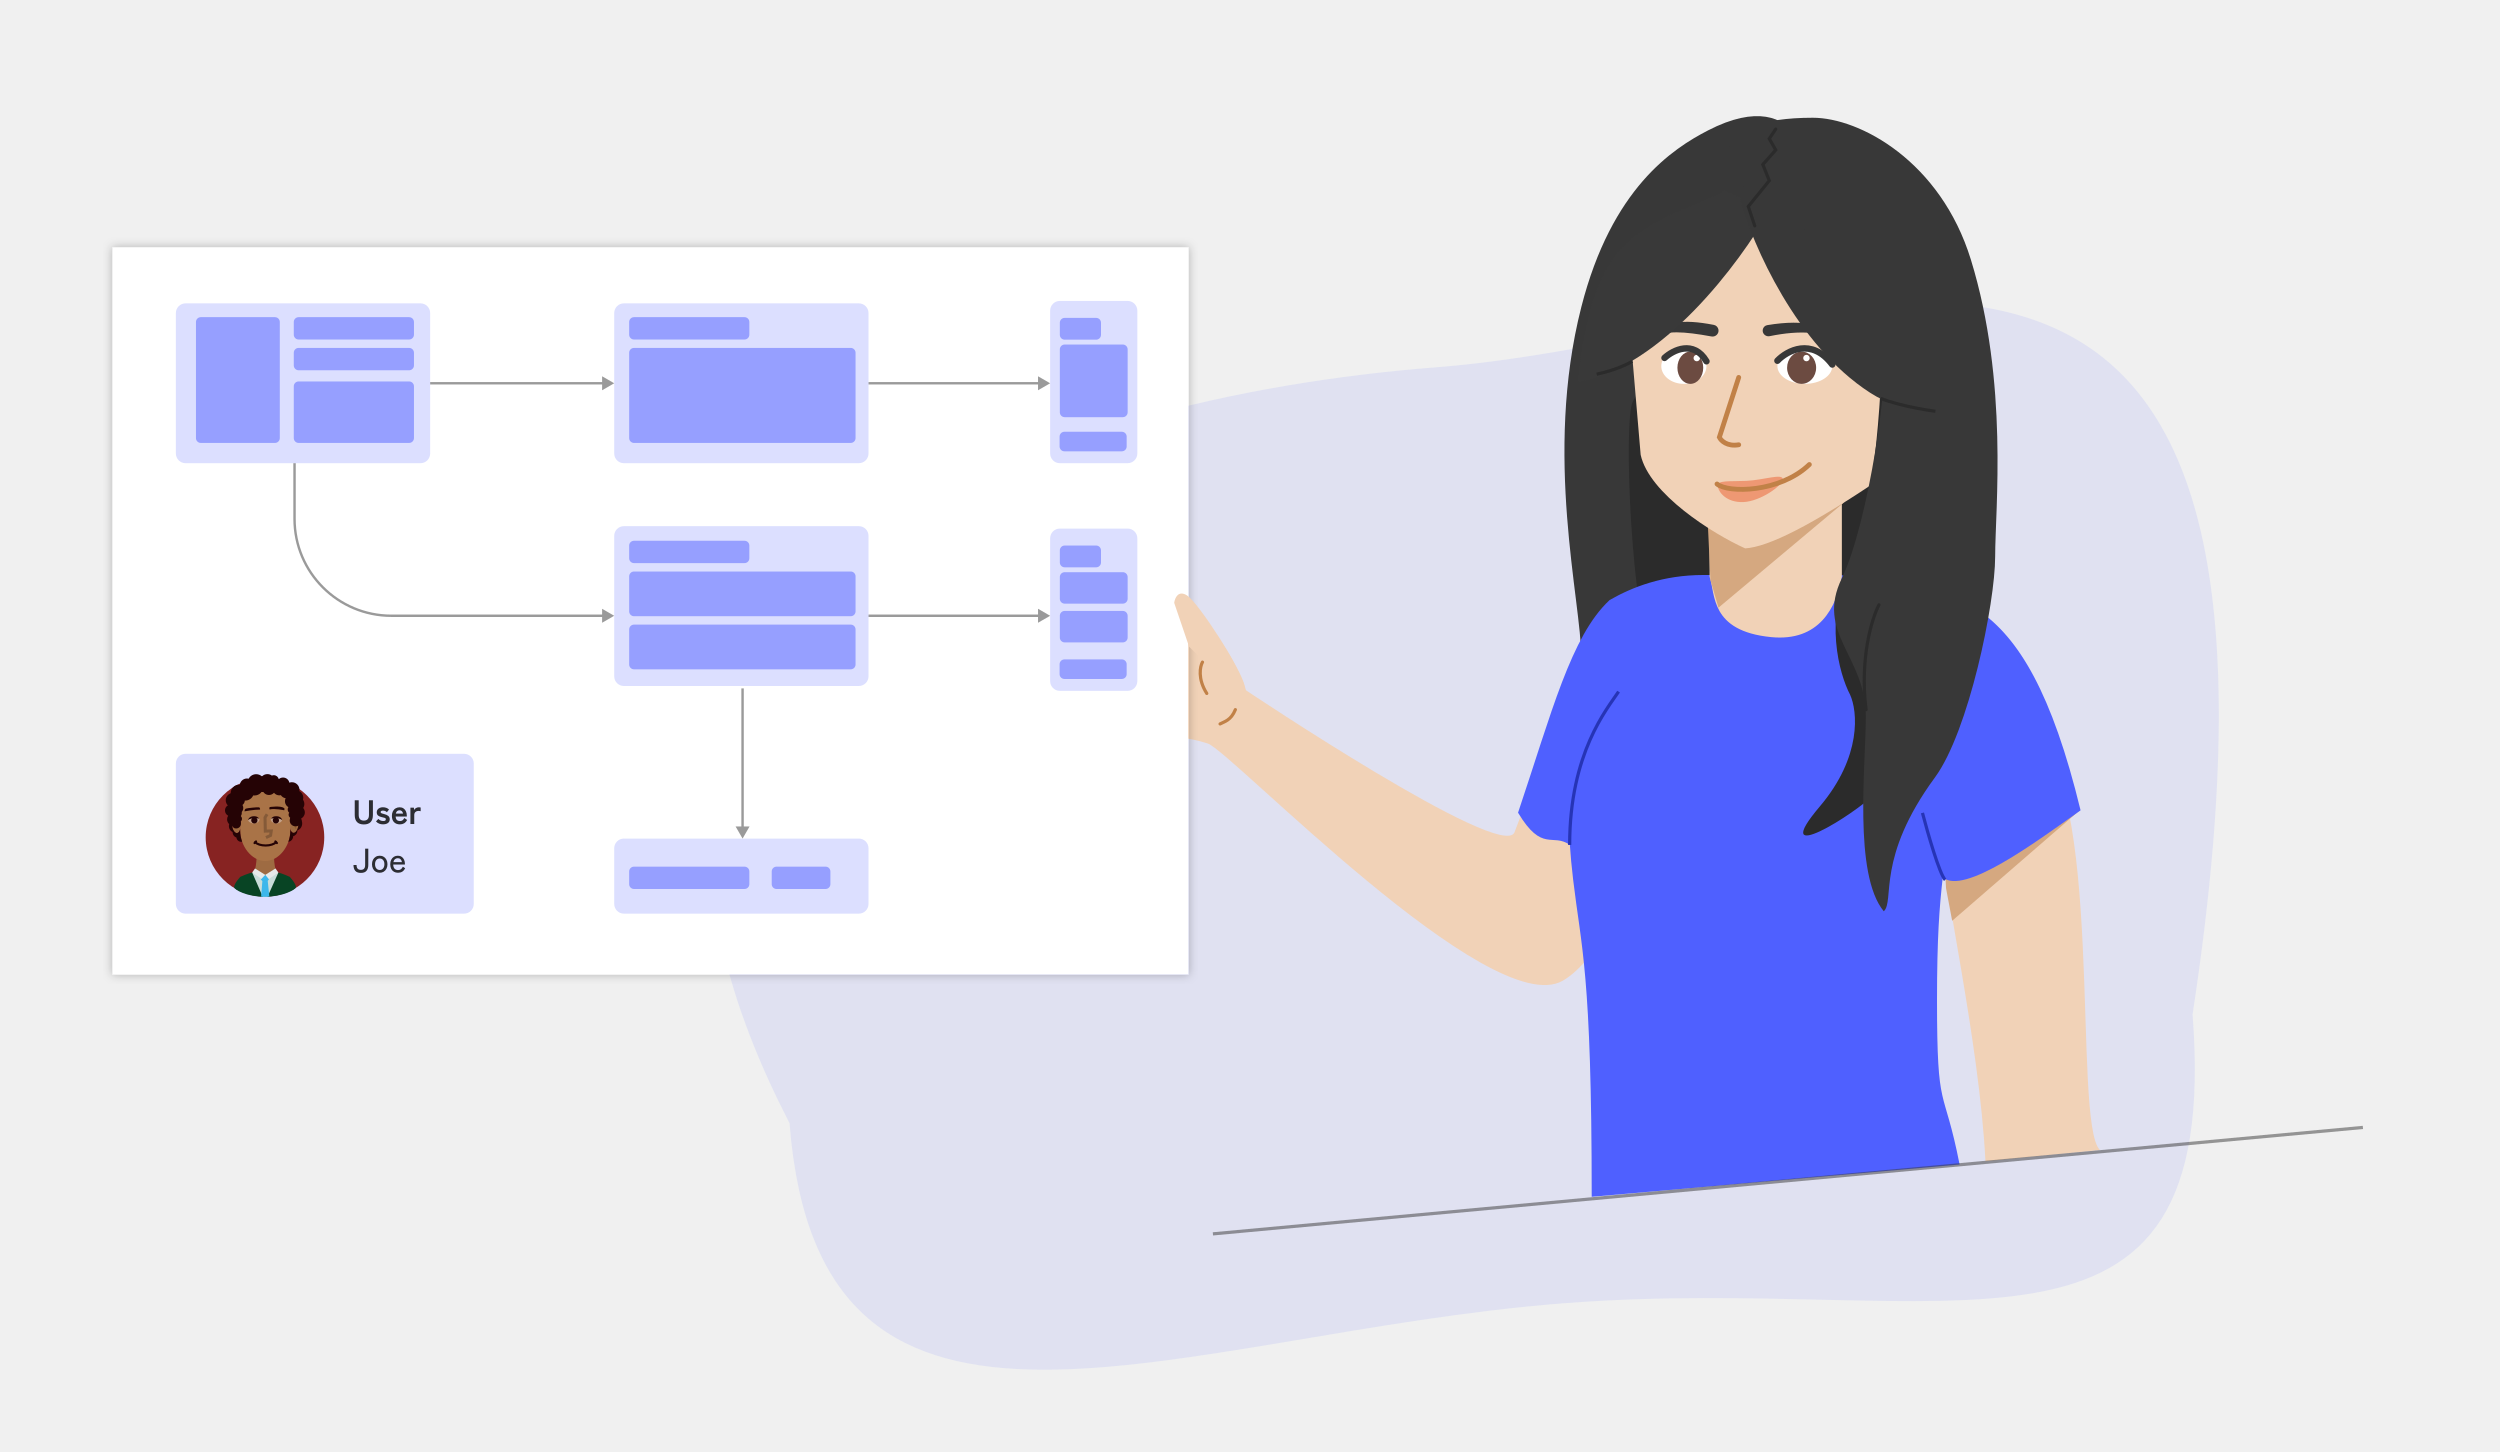
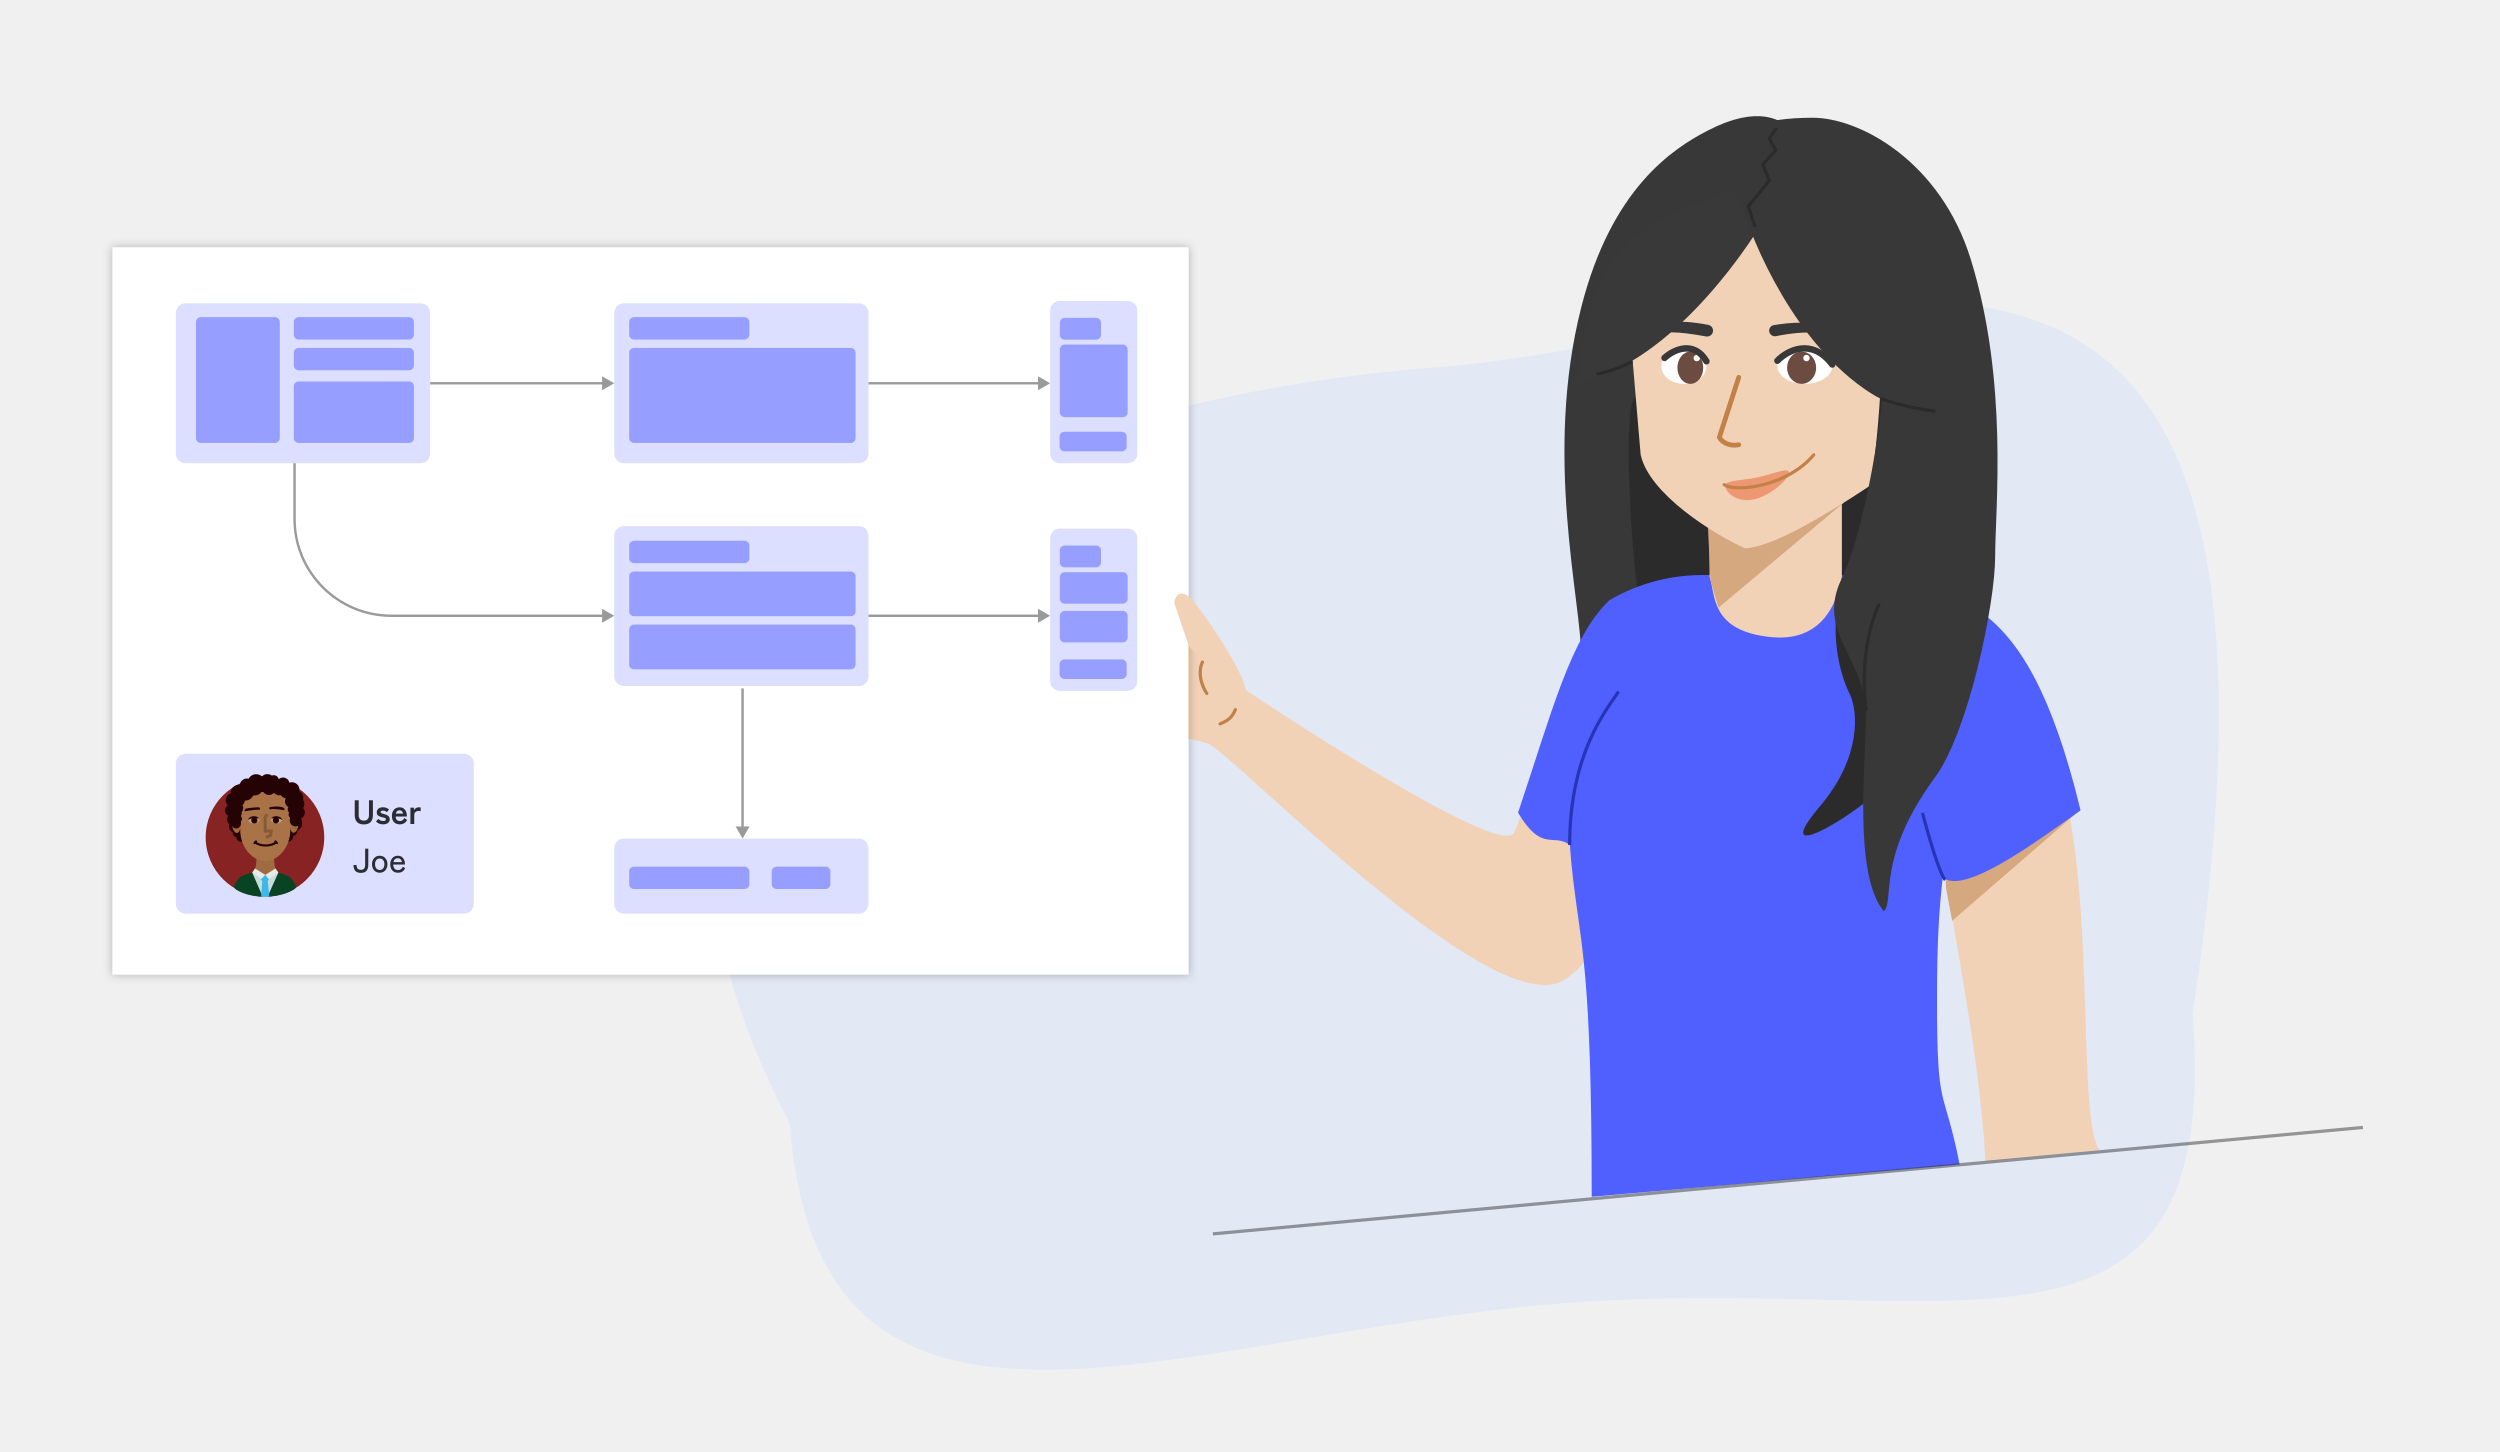
<svg xmlns="http://www.w3.org/2000/svg" width="775" height="450" viewBox="0 0 775 450" fill="none">
-   <path opacity="0.1" d="M679.698 314.474C689.002 434.582 605.01 394.701 484.902 404.004C364.795 413.307 254.054 468.272 244.751 348.164C156.406 177.5 325.272 123.148 445.38 113.845C565.487 104.542 725.906 12.5 679.698 314.474Z" fill="#4F60FF" />
+   <path opacity="0.3" d="M679.698 314.474C689.002 434.582 605.01 394.701 484.902 404.004C364.795 413.307 254.054 468.272 244.751 348.164C156.406 177.5 325.272 123.148 445.38 113.845C565.487 104.542 725.906 12.5 679.698 314.474Z" fill="#C3D7FF" />
  <path d="M469.5 258C473.157 248.697 491.5 199.268 491.5 199.268L528.823 212.738C528.823 212.738 506.898 290.978 484.5 304C462.102 317.022 381.532 232.87 374.458 230.511C367.383 228.152 366.141 229.698 356.251 225.064C349.283 223.132 333.079 211.379 335.136 209.873C337.194 208.367 347.708 215.998 350.503 215.168C348.182 214.524 325.159 197.053 325.926 194.861C327.184 191.267 349.541 207.473 350.154 205.323C347.574 202.958 329.297 189.399 327.419 185.608C323.372 177.442 347.263 194.294 354.912 199.268C356.36 199.295 344.581 186.556 342.07 182.32C340.477 179.633 342.99 179.095 344.096 180.108C345.202 181.121 352.176 186.832 358.781 192.205C364.002 195.671 371.695 201.824 371.695 201.824C371.695 201.824 365.647 189.319 368.988 188.495C372.33 187.671 369.561 187.84 376.29 196.039C383.019 204.238 386.277 214.005 386.277 214.005C386.277 214.005 465.843 267.303 469.5 258Z" fill="#F1D2B7" />
  <path d="M372.767 205.258C372.01 206.604 371.217 210.432 374.099 214.967" stroke="#C18147" stroke-linecap="round" />
  <path d="M367.672 212.971C365.544 212.233 359.807 211.514 353.88 214.548" stroke="#C18147" stroke-linecap="round" />
  <path d="M378.224 224.413C379.548 223.683 381.605 223.344 382.961 219.99" stroke="#C18147" stroke-linecap="round" />
  <path d="M601.817 259.818C601.817 247.5 599.064 238.642 599.064 238.642L610.924 198.911C611.038 198.472 611.127 198.234 611.127 198.234L610.924 198.911C610.108 202.084 608.028 215.8 628.976 227C652.827 239.753 642.279 348.123 650.976 356.5L615.487 360C613.597 322.379 601.817 272.137 601.817 259.818Z" fill="#F1D2B7" />
  <path d="M610.976 105H500.976L504.164 199.913L600.614 203L610.976 105Z" fill="#2B2B2B" />
  <path d="M643 252L603 258.939L603.759 275.257L605.5 284.5L643 252Z" fill="#D5A880" stroke="#D5A880" />
  <path d="M490.198 95.22C499.598 58.338 518.566 46.063 529.493 40.425C559.905 24.73 562.772 55.984 555.86 54.022C548.948 52.061 508.86 118.762 506.095 124.647C503.331 130.533 505.277 190.698 513.571 211.297C521.865 231.896 524.882 247.685 524.882 270.245C524.882 288.294 517.154 302.191 518.537 312C515.081 308.076 505.957 296.894 497.11 283.554C486.051 266.878 490.198 221.494 490.198 203.838C490.198 186.182 478.448 141.323 490.198 95.22Z" fill="#383838" />
  <path d="M486.662 261.936C481.278 258.096 478.094 264.436 470.594 251.936C481 221 487.006 197.127 499 186C506 182 515.518 178.25 528.047 178.25H570.357C603.493 183.369 627.282 178.25 644.975 251.203C630.708 261.34 608.738 277.6 602.255 271.974C601.213 281.261 600.475 290.582 600.475 310C600.475 346 602.488 335.658 607.475 361L493.43 371C493.43 301.119 490.135 293.593 487.674 272.705C487.196 268.655 486.86 265.108 486.662 261.936Z" fill="#4F60FF" />
  <path d="M529.976 178.807V163.548L570.976 152V178.807C569.308 188.239 564 199 549 197.5C529.976 195.598 531.829 184.124 529.976 178.807Z" fill="#F1D2B7" />
  <path d="M569.976 156.5L529.976 163.439L530.735 179.757L533 187.5L569.976 156.5Z" fill="#D5A880" stroke="#D5A880" />
  <path d="M541.008 170C530.957 165.486 511.25 153.073 508.605 140.993L503.976 86.685L541.008 62L585.976 105.023L583.331 148.136C561.641 162.806 548.283 169.53 541.008 170Z" fill="#F1D2B7" />
-   <path d="M546.455 102.187C546.58 101.473 547.136 100.91 547.851 100.791C560.112 98.75 566.383 101.078 570.676 104.976C570.856 105.139 570.929 105.388 570.873 105.624V105.624C570.748 106.145 570.088 106.332 569.666 106.002C565.635 102.85 558.154 102.244 548.586 104.213C547.363 104.465 546.241 103.418 546.455 102.187V102.187Z" fill="#383838" />
+   <path d="M548.455 102.187C548.58 101.473 549.136 100.91 549.851 100.791C562.112 98.75 568.383 101.078 572.676 104.976C572.856 105.139 572.929 105.388 572.873 105.624V105.624C572.748 106.145 572.088 106.332 571.666 106.002C567.635 102.85 560.154 102.244 550.586 104.213C549.363 104.465 548.241 103.418 548.455 102.187V102.187Z" fill="#383838" />
  <ellipse cx="559.5" cy="113.5" rx="8.5" ry="5.5" fill="white" />
  <ellipse cx="522" cy="113.5" rx="7" ry="5.5" fill="white" />
-   <path d="M532.731 102.243C532.625 101.477 532.045 100.858 531.286 100.712C521.26 98.784 516.436 99.818 512.321 103.57C512.165 103.712 512.097 103.926 512.136 104.132V104.132C512.234 104.641 512.905 104.829 513.325 104.527C516.286 102.401 521.992 102.73 530.559 104.303C531.795 104.529 532.903 103.487 532.731 102.243V102.243Z" fill="#383838" />
+   <path d="M531.032 102.243C530.926 101.477 530.347 100.858 529.588 100.712C519.562 98.784 514.738 99.818 510.622 103.57C510.467 103.712 510.398 103.926 510.438 104.132C510.535 104.641 511.207 104.829 511.627 104.527C514.588 102.401 520.294 102.73 528.861 104.303C530.097 104.529 531.205 103.487 531.032 102.243Z" fill="#383838" />
  <ellipse cx="558.5" cy="114" rx="4.5" ry="5" fill="#6C4B41" />
  <ellipse cx="524" cy="114" rx="4" ry="5" fill="#6C4B41" />
  <circle cx="560" cy="111" r="1" fill="white" />
  <circle cx="526" cy="111" r="1" fill="white" />
  <path d="M516 110.953C518.667 108.509 525 105.297 529 112" stroke="#383838" stroke-width="2" stroke-linecap="round" />
  <path d="M551 111.826C554 108.695 561.6 104.546 568 113" stroke="#383838" stroke-width="2" stroke-linecap="round" />
  <path d="M539 117L533 135.559C533.5 136.59 535.4 138.498 539 137.879" stroke="#C18147" stroke-width="1.5" stroke-linecap="round" />
-   <path d="M552.679 148.535C552.766 150.392 545.832 155.389 540.507 155.639C535.182 155.889 532.613 152.488 532.526 150.631C532.439 148.773 536.077 149.317 541.402 149.067C546.727 148.817 552.591 146.677 552.679 148.535Z" fill="#EE9873" />
-   <path d="M532.275 150.033C535.629 152.917 551.774 152.78 560.9 144" stroke="#C18147" stroke-width="1.5" stroke-linecap="round" />
+   <path d="M554.594 146.441C554.892 148.276 548.572 154.03 543.31 154.884C538.048 155.738 535.109 152.652 534.811 150.816C534.513 148.98 538.189 149.107 543.451 148.253C548.713 147.399 554.296 144.605 554.594 146.441Z" fill="#EE9873" />
+   <path d="M534.493 150.251C538.155 152.735 554.179 150.762 562.247 141" stroke="#C18147" stroke-linecap="round" />
  <path d="M488.976 118.454C515.095 114.13 539.478 81.319 548.404 65.454L534.501 59.043C528.467 63.311 510.765 66.672 500.976 79C491.187 91.328 489.959 113.191 488.976 118.454Z" fill="#393939" />
  <path d="M573.512 175.013C581.629 158.243 583.658 116.963 583.658 98.419L597.707 96C604.576 118.575 581.316 163.726 581.316 187.914C581.316 212.101 586 241.127 581.316 245.964C575.024 252.464 547.754 269.346 564.145 249.995C577.258 234.515 575.853 220.433 573.512 215.326C570.129 208.876 565.394 191.784 573.512 175.013Z" fill="#2B2B2B" />
  <path d="M579.732 121.748C556.801 106.961 543.356 75.838 539.5 62.125L542.811 48L582.476 79C595.712 99.618 602.663 136.534 579.732 121.748Z" fill="#383838" />
  <path d="M610.975 80.5C601.575 49.959 576.493 36.5 561.976 36.5C528.904 36.5 534.18 52.548 541.091 50.924C548.003 49.299 580.653 104.532 583.417 109.406C586.182 114.279 579.27 162.202 570.976 179.259C562.682 196.317 578.415 203.36 578.415 222.042C578.415 236.988 574.476 271 583.976 282.5C587.432 279.251 581.476 266 599.841 240.99C610.312 226.731 618.5 187.121 618.5 172.5C618.5 157.879 622.725 118.676 610.975 80.5Z" fill="#383838" />
  <path d="M501.762 214.407C498.208 219.767 486.594 233.436 486.594 261.936" stroke="#2634B6" />
  <path d="M595.96 252C597.59 258.222 601.278 271.082 603.002 272.753" stroke="#2634B6" />
  <path d="M582.976 123.5C584.976 124.333 591.176 126.3 599.976 127.5" stroke="#2B2B2B" />
  <path d="M505.976 112C504.682 112.833 500.67 114.8 494.976 116" stroke="#2B2B2B" />
  <path d="M550.476 40L548.476 43L550.476 46.5L546.476 51L548.476 56L541.976 64L543.976 70" stroke="#2B2B2B" stroke-linecap="round" />
  <path d="M582.476 187.5C580.31 191.667 576.476 204 578.476 220" stroke="#2B2B2B" stroke-linecap="round" />
  <path opacity="0.5" d="M732.5 349.5L376 382.5" stroke="#383838" />
  <g filter="url(#filter0_d_896_2802)">
    <rect x="35" y="76.772" width="333.337" height="225.228" fill="white" />
  </g>
  <path d="M190.407 118.815L186.654 116.647V120.982L190.407 118.815ZM133.35 119.19H187.029V118.439H133.35V119.19Z" fill="#9A9A9A" />
  <path d="M325.544 118.815L321.79 116.647V120.982L325.544 118.815ZM269.237 119.19H322.166V118.439H269.237V119.19Z" fill="#9A9A9A" />
  <path d="M325.544 190.888L321.79 188.72V193.055L325.544 190.888ZM269.237 191.263H322.166V190.512H269.237V191.263Z" fill="#9A9A9A" />
  <path d="M230.198 259.957L232.365 256.204L228.03 256.204L230.198 259.957ZM229.822 213.41L229.822 256.579L230.573 256.579L230.573 213.41L229.822 213.41Z" fill="#9A9A9A" />
  <path d="M190.407 190.888L186.653 188.72L186.653 193.055L190.407 190.888ZM121.337 190.888L121.337 190.512L121.337 190.888ZM90.931 143.59L90.931 160.857L91.682 160.857L91.682 143.59L90.931 143.59ZM121.337 191.263L187.029 191.263L187.029 190.512L121.337 190.512L121.337 191.263ZM90.931 160.857C90.931 177.65 104.545 191.263 121.337 191.263L121.337 190.512C104.959 190.512 91.682 177.235 91.682 160.857L90.931 160.857Z" fill="#9A9A9A" />
  <rect opacity="0.2" x="54.52" y="94.04" width="78.83" height="49.55" rx="3.003" fill="#4F60FF" />
  <rect opacity="0.2" x="54.52" y="233.681" width="92.344" height="49.55" rx="3.003" fill="#4F60FF" />
  <rect opacity="0.2" x="190.407" y="94.04" width="78.83" height="49.55" rx="3.003" fill="#4F60FF" />
  <rect opacity="0.2" x="325.544" y="93.289" width="27.027" height="50.301" rx="3.003" fill="#4F60FF" />
  <rect opacity="0.2" x="325.544" y="163.86" width="27.027" height="50.301" rx="3.003" fill="#4F60FF" />
  <rect opacity="0.2" x="190.407" y="259.957" width="78.83" height="23.274" rx="3.003" fill="#4F60FF" />
  <rect opacity="0.2" x="190.407" y="163.109" width="78.83" height="49.55" rx="3.003" fill="#4F60FF" />
  <rect opacity="0.5" x="60.746" y="98.321" width="25.993" height="38.989" rx="1.502" fill="#4F60FF" />
  <rect opacity="0.5" x="91.071" y="98.321" width="37.257" height="6.931" rx="1.502" fill="#4F60FF" />
  <rect opacity="0.5" x="195.042" y="98.321" width="37.257" height="6.931" rx="1.502" fill="#4F60FF" />
  <rect opacity="0.5" x="195.042" y="268.659" width="37.257" height="6.931" rx="1.502" fill="#4F60FF" />
  <rect opacity="0.5" x="328.547" y="98.544" width="12.763" height="6.757" rx="1.502" fill="#4F60FF" />
  <rect opacity="0.5" x="328.547" y="169.115" width="12.763" height="6.757" rx="1.502" fill="#4F60FF" />
  <rect opacity="0.5" x="328.547" y="106.802" width="21.021" height="22.523" rx="1.502" fill="#4F60FF" />
  <rect opacity="0.5" x="328.547" y="177.374" width="21.021" height="9.76" rx="1.502" fill="#4F60FF" />
  <rect opacity="0.5" x="328.547" y="189.386" width="21.021" height="9.76" rx="1.502" fill="#4F60FF" />
  <rect opacity="0.5" x="328.473" y="133.844" width="20.794" height="6.065" rx="1.502" fill="#4F60FF" />
  <rect opacity="0.5" x="328.473" y="204.416" width="20.794" height="6.065" rx="1.502" fill="#4F60FF" />
  <rect opacity="0.5" x="239.23" y="268.659" width="18.195" height="6.931" rx="1.502" fill="#4F60FF" />
  <rect opacity="0.5" x="195.042" y="167.635" width="37.257" height="6.931" rx="1.502" fill="#4F60FF" />
  <rect opacity="0.5" x="195.042" y="107.852" width="70.181" height="29.459" rx="1.502" fill="#4F60FF" />
  <rect opacity="0.5" x="195.042" y="177.166" width="70.181" height="13.863" rx="1.502" fill="#4F60FF" />
  <rect opacity="0.5" x="195.042" y="193.628" width="70.181" height="13.863" rx="1.502" fill="#4F60FF" />
  <rect opacity="0.5" x="91.071" y="107.852" width="37.257" height="6.931" rx="1.502" fill="#4F60FF" />
  <rect opacity="0.5" x="91.071" y="118.249" width="37.257" height="19.061" rx="1.502" fill="#4F60FF" />
  <path opacity="0.8" d="M112.794 255.577C111.876 255.577 111.175 255.336 110.692 254.852C110.208 254.362 109.966 253.629 109.966 252.655V248.083H111.196V252.592C111.196 253.223 111.336 253.682 111.617 253.969C111.904 254.25 112.296 254.39 112.794 254.39C113.291 254.39 113.68 254.25 113.96 253.969C114.241 253.682 114.381 253.223 114.381 252.592V248.083H115.6V252.655C115.6 253.629 115.362 254.362 114.885 254.852C114.409 255.336 113.712 255.577 112.794 255.577ZM118.723 255.546C118.31 255.546 117.918 255.476 117.546 255.336C117.175 255.188 116.845 254.957 116.558 254.642L117.294 253.854C117.686 254.295 118.184 254.516 118.786 254.516C119.074 254.516 119.28 254.477 119.407 254.4C119.54 254.316 119.606 254.165 119.606 253.948C119.606 253.843 119.575 253.759 119.512 253.696C119.449 253.626 119.329 253.563 119.154 253.507C118.986 253.451 118.737 253.391 118.408 253.328C117.918 253.23 117.525 253.069 117.231 252.845C116.937 252.62 116.789 252.267 116.789 251.783C116.789 251.468 116.873 251.198 117.042 250.974C117.21 250.742 117.438 250.564 117.725 250.438C118.012 250.312 118.331 250.248 118.681 250.248C119.074 250.248 119.431 250.308 119.753 250.427C120.076 250.539 120.356 250.718 120.594 250.963L119.932 251.794C119.764 251.611 119.575 251.482 119.364 251.405C119.154 251.328 118.934 251.289 118.702 251.289C118.443 251.289 118.257 251.335 118.145 251.426C118.04 251.517 117.988 251.625 117.988 251.752C117.988 251.843 118.012 251.92 118.061 251.983C118.117 252.046 118.222 252.105 118.376 252.161C118.531 252.217 118.755 252.281 119.049 252.351C119.61 252.484 120.044 252.676 120.352 252.929C120.661 253.181 120.815 253.535 120.815 253.99C120.815 254.502 120.619 254.891 120.226 255.157C119.841 255.416 119.34 255.546 118.723 255.546ZM123.957 255.556C123.221 255.556 122.626 255.336 122.17 254.894C121.715 254.446 121.487 253.784 121.487 252.908C121.487 252.361 121.589 251.892 121.792 251.499C121.995 251.1 122.279 250.795 122.643 250.585C123.008 250.368 123.424 250.259 123.894 250.259C124.363 250.259 124.763 250.375 125.092 250.606C125.421 250.83 125.674 251.138 125.849 251.531C126.024 251.923 126.112 252.365 126.112 252.855V253.128H122.654C122.682 253.633 122.815 253.994 123.053 254.211C123.291 254.421 123.6 254.526 123.978 254.526C124.307 254.526 124.577 254.449 124.787 254.295C124.998 254.134 125.18 253.896 125.334 253.58L126.206 254.19C125.947 254.673 125.628 255.024 125.25 255.241C124.878 255.451 124.447 255.556 123.957 255.556ZM122.706 252.214H124.945C124.889 251.885 124.766 251.632 124.577 251.457C124.395 251.275 124.16 251.184 123.873 251.184C123.565 251.184 123.309 251.268 123.106 251.436C122.909 251.604 122.776 251.864 122.706 252.214ZM127.231 255.441V250.385H128.303L128.377 251.1C128.503 250.848 128.699 250.644 128.965 250.49C129.238 250.336 129.526 250.259 129.827 250.259C129.946 250.259 130.055 250.266 130.153 250.28C130.251 250.294 130.335 250.312 130.405 250.333V251.478C130.314 251.45 130.205 251.429 130.079 251.415C129.96 251.394 129.82 251.384 129.659 251.384C129.315 251.384 129.021 251.496 128.776 251.72C128.538 251.944 128.419 252.26 128.419 252.666V255.441H127.231ZM111.869 270.598C111.063 270.598 110.478 270.378 110.113 269.936C109.756 269.488 109.577 268.892 109.577 268.149H110.534C110.534 268.661 110.646 269.039 110.87 269.285C111.094 269.53 111.427 269.652 111.869 269.652C112.317 269.652 112.65 269.53 112.867 269.285C113.085 269.039 113.193 268.661 113.193 268.149V263.083H114.171V268.149C114.171 268.892 113.988 269.488 113.624 269.936C113.267 270.378 112.682 270.598 111.869 270.598ZM117.716 270.556C117.253 270.556 116.84 270.448 116.476 270.231C116.118 270.006 115.834 269.694 115.624 269.295C115.421 268.896 115.319 268.433 115.319 267.908C115.319 267.382 115.421 266.923 115.624 266.531C115.834 266.131 116.118 265.823 116.476 265.606C116.84 265.382 117.253 265.27 117.716 265.27C118.178 265.27 118.588 265.382 118.946 265.606C119.31 265.823 119.594 266.131 119.797 266.531C120.007 266.923 120.112 267.382 120.112 267.908C120.112 268.433 120.007 268.896 119.797 269.295C119.594 269.694 119.31 270.006 118.946 270.231C118.588 270.448 118.178 270.556 117.716 270.556ZM117.716 269.694C118.143 269.694 118.49 269.537 118.756 269.222C119.03 268.899 119.166 268.461 119.166 267.908C119.166 267.354 119.03 266.92 118.756 266.604C118.49 266.289 118.143 266.131 117.716 266.131C117.288 266.131 116.938 266.289 116.665 266.604C116.398 266.92 116.265 267.354 116.265 267.908C116.265 268.461 116.398 268.899 116.665 269.222C116.938 269.537 117.288 269.694 117.716 269.694ZM123.392 270.556C122.916 270.556 122.496 270.455 122.131 270.252C121.767 270.048 121.483 269.751 121.28 269.358C121.077 268.959 120.975 268.479 120.975 267.918C120.975 267.379 121.077 266.913 121.28 266.52C121.483 266.121 121.76 265.813 122.11 265.595C122.468 265.378 122.877 265.27 123.34 265.27C123.802 265.27 124.195 265.385 124.517 265.616C124.846 265.841 125.095 266.142 125.263 266.52C125.439 266.899 125.526 267.312 125.526 267.761V268.013H121.9C121.914 268.573 122.054 269.001 122.32 269.295C122.594 269.582 122.955 269.726 123.403 269.726C123.76 269.726 124.055 269.638 124.286 269.463C124.524 269.288 124.724 269.025 124.885 268.675L125.6 269.148C125.361 269.638 125.057 269.996 124.685 270.22C124.321 270.444 123.89 270.556 123.392 270.556ZM121.952 267.256H124.601C124.545 266.892 124.405 266.597 124.181 266.373C123.957 266.149 123.673 266.037 123.329 266.037C122.965 266.037 122.664 266.142 122.425 266.352C122.187 266.555 122.03 266.857 121.952 267.256Z" fill="black" />
  <path d="M82.139 277.94C92.29 277.94 100.519 269.711 100.519 259.561C100.519 249.41 92.29 241.181 82.139 241.181C71.988 241.181 63.759 249.41 63.759 259.561C63.759 269.711 71.988 277.94 82.139 277.94Z" fill="#872322" />
  <path d="M86.321 272.318C85.446 271.174 79.034 271.174 78.162 272.318C79.037 271.174 79.952 265.392 79.327 264.575C79.952 265.39 84.531 265.39 85.156 264.575C84.531 265.392 85.448 271.174 86.321 272.318Z" fill="#9E6B42" />
  <path d="M91.746 275.03C91.765 275.753 87.593 278.012 82.063 278.012C76.533 278.012 72.568 275.796 72.575 275.03C72.584 273.804 74.51 271.811 74.51 271.811C74.51 271.811 76.942 270.692 78.502 270.385C79.636 270.164 80.812 271.735 82.103 271.735C83.468 271.735 84.823 270.178 86.009 270.423C87.491 270.73 89.811 271.811 89.811 271.811C89.811 271.811 91.713 273.804 91.746 275.03Z" fill="#084424" />
  <mask id="mask0_896_2802" style="mask-type:luminance" maskUnits="userSpaceOnUse" x="72" y="270" width="20" height="9">
    <path d="M91.746 275.03C91.765 275.753 87.593 278.012 82.063 278.012C76.533 278.012 72.568 275.796 72.575 275.03C72.584 273.804 74.51 271.811 74.51 271.811C74.51 271.811 76.942 270.692 78.502 270.385C79.636 270.164 80.812 271.735 82.103 271.735C83.468 271.735 84.823 270.178 86.009 270.423C87.491 270.73 89.811 271.811 89.811 271.811C89.811 271.811 91.713 273.804 91.746 275.03Z" fill="white" />
  </mask>
  <g mask="url(#mask0_896_2802)">
    <path d="M78.174 270.48L82.189 279.683L86.302 270.48L82.244 271.205L78.174 270.48Z" fill="#C8DDD9" />
  </g>
  <path d="M79.053 269.22L82.244 271.205L82.249 273.214L78.174 270.48L79.053 269.22Z" fill="#E6EAE9" />
  <path d="M85.41 269.22L82.232 271.205L82.227 273.214L86.302 270.48L85.41 269.22Z" fill="#E6EAE9" />
  <mask id="mask1_896_2802" style="mask-type:luminance" maskUnits="userSpaceOnUse" x="72" y="270" width="20" height="9">
    <path d="M91.746 275.03C91.765 275.753 87.593 278.012 82.063 278.012C76.533 278.012 72.568 275.796 72.575 275.03C72.584 273.804 74.51 271.811 74.51 271.811C74.51 271.811 76.942 270.692 78.502 270.385C79.636 270.164 80.953 271.205 82.244 271.205C83.608 271.205 84.826 270.176 86.009 270.423C87.491 270.73 89.811 271.811 89.811 271.811C89.811 271.811 91.713 273.804 91.746 275.03Z" fill="white" />
  </mask>
  <g mask="url(#mask1_896_2802)">
    <path d="M82.995 273.081L83.38 272.584L82.232 271.205L80.85 272.655L81.331 273.138L80.793 279.795L82.244 282.191L83.694 279.795L82.995 273.081Z" fill="#3CB7EB" />
  </g>
  <path d="M73.501 258.241C74.21 258.164 74.666 257.007 74.519 255.658C74.372 254.308 73.679 253.276 72.97 253.353C72.261 253.43 71.805 254.587 71.952 255.937C72.099 257.286 72.793 258.318 73.501 258.241Z" fill="#9E6B42" />
  <path d="M74.258 254.96C74.258 254.96 73.226 253.232 72.251 255.072" stroke="#804639" stroke-width="0.405" stroke-miterlimit="10" />
  <path d="M73.923 254.654C73.923 254.654 72.92 255.407 72.779 256.941" stroke="#935C2C" stroke-width="0.405" stroke-miterlimit="10" />
  <path d="M92.489 255.878C92.636 254.528 92.18 253.372 91.472 253.294C90.763 253.217 90.069 254.249 89.922 255.599C89.776 256.948 90.231 258.105 90.94 258.182C91.649 258.259 92.342 257.228 92.489 255.878Z" fill="#9E6B42" />
  <path d="M90.185 254.896C90.185 254.896 91.216 253.168 92.191 255.008M90.517 254.59C90.517 254.59 91.521 255.343 91.661 256.877" stroke="#935C2C" stroke-width="0.405" stroke-miterlimit="10" />
  <path d="M90.013 257.473C90.013 262.204 86.511 266.912 82.234 266.912C77.957 266.912 74.456 262.204 74.456 257.473V250.363C74.456 245.631 77.957 241.761 82.234 241.761C86.511 241.761 90.013 245.631 90.013 250.363V257.473Z" fill="#A97347" />
  <path d="M79.367 260.847L78.908 261.348" stroke="#250305" stroke-width="0.676" stroke-miterlimit="10" stroke-linecap="round" />
  <path d="M85.377 260.847L85.839 261.348" stroke="#250305" stroke-width="0.676" stroke-miterlimit="10" stroke-linecap="round" />
  <path d="M85.57 261.089C85.009 261.686 83.775 262.102 82.344 262.102C80.918 262.102 79.686 261.691 79.123 261.096" stroke="#250305" stroke-width="0.676" stroke-miterlimit="10" stroke-linecap="round" />
  <path d="M74.453 257.024C74.284 257.761 73.901 258.253 73.419 258.246C72.703 258.236 72.04 257.131 71.937 255.781C71.838 254.428 72.337 253.341 73.052 253.351C73.663 253.36 74.234 254.166 74.453 255.243V254.711C74.422 254.677 74.391 254.644 74.358 254.613C74.417 254.428 74.45 254.231 74.453 254.026V253.95C74.436 253.123 73.927 252.417 73.207 252.115C73.347 251.855 73.426 251.558 73.426 251.242C73.426 250.225 72.601 249.4 71.583 249.4C70.566 249.4 69.741 250.225 69.741 251.242C69.741 251.951 70.142 252.566 70.73 252.873C70.518 253.194 70.394 253.577 70.394 253.988C70.394 254.578 70.649 255.11 71.051 255.481C70.987 255.678 70.951 255.888 70.951 256.106C70.951 256.915 71.424 257.611 72.109 257.939C72.109 257.958 72.106 257.977 72.106 257.999C72.106 258.769 72.606 259.42 73.295 259.653C73.376 260.388 73.999 260.959 74.755 260.959C74.859 260.959 74.962 260.947 75.059 260.928C74.669 259.827 74.453 258.652 74.453 257.478V257.024ZM94.499 251.86C94.499 251.337 94.309 250.857 93.995 250.486C94.219 250.127 94.347 249.706 94.347 249.252C94.347 248.755 94.192 248.297 93.931 247.918C93.986 247.719 94.019 247.51 94.019 247.291C94.019 246.402 93.524 245.629 92.797 245.23C92.818 245.101 92.832 244.973 92.832 244.837C92.832 243.539 91.782 242.489 90.484 242.489C90.21 242.489 89.946 242.538 89.704 242.624C89.516 241.716 88.712 241.034 87.747 241.034C87.231 241.034 86.761 241.231 86.406 241.554C86.264 240.846 85.636 240.311 84.885 240.311C84.671 240.311 84.469 240.354 84.283 240.432C83.893 240.144 83.413 239.973 82.892 239.973C82.229 239.973 81.632 240.249 81.205 240.691C80.734 240.263 80.109 239.999 79.421 239.999C78.411 239.999 77.534 240.563 77.085 241.393C76.918 241.352 76.745 241.331 76.566 241.331C75.325 241.331 74.322 242.336 74.322 243.575C74.322 244.519 74.907 245.327 75.734 245.658C77.127 243.316 79.524 241.763 82.234 241.763C86.513 241.763 90.013 245.634 90.013 250.365V250.897C90.144 250.938 90.277 250.966 90.415 250.983C90.417 250.985 90.419 250.988 90.422 250.99C90.303 251.256 90.234 251.551 90.234 251.86C90.234 252.364 90.41 252.828 90.705 253.194C90.441 253.315 90.208 253.496 90.013 253.715V255.065C90.246 254.047 90.8 253.299 91.389 253.289C92.105 253.28 92.607 254.366 92.504 255.719C92.404 257.072 91.741 258.175 91.023 258.184C90.562 258.191 90.191 257.742 90.013 257.06V257.476C90.013 258.667 89.789 259.858 89.39 260.97C90.229 260.849 90.876 260.129 90.876 259.256C90.876 259.247 90.874 259.235 90.874 259.225C91.625 259.035 92.181 258.358 92.181 257.547C92.181 257.509 92.179 257.471 92.176 257.435C93.046 257.152 93.681 256.289 93.681 255.272C93.681 254.723 93.498 254.221 93.194 253.829C93.959 253.503 94.499 252.745 94.499 251.86Z" fill="#250305" />
  <path d="M72.258 250.36C73.519 250.36 74.541 249.338 74.541 248.078C74.541 246.817 73.519 245.796 72.258 245.796C70.998 245.796 69.976 246.817 69.976 248.078C69.976 249.338 70.998 250.36 72.258 250.36Z" fill="#250305" />
  <path d="M74.165 248.556C75.635 248.556 76.826 247.365 76.826 245.895C76.826 244.426 75.635 243.235 74.165 243.235C72.696 243.235 71.505 244.426 71.505 245.895C71.505 247.365 72.696 248.556 74.165 248.556Z" fill="#250305" />
  <path d="M76.034 248.182C77.522 248.182 78.728 246.976 78.728 245.489C78.728 244.001 77.522 242.795 76.034 242.795C74.546 242.795 73.34 244.001 73.34 245.489C73.34 246.976 74.546 248.182 76.034 248.182Z" fill="#250305" />
  <path d="M73.597 252.291C74.602 252.291 75.416 251.476 75.416 250.472C75.416 249.467 74.602 248.653 73.597 248.653C72.593 248.653 71.778 249.467 71.778 250.472C71.778 251.476 72.593 252.291 73.597 252.291Z" fill="#250305" />
  <path d="M74.077 249.897C75.082 249.897 75.896 249.082 75.896 248.078C75.896 247.073 75.082 246.259 74.077 246.259C73.073 246.259 72.258 247.073 72.258 248.078C72.258 249.082 73.073 249.897 74.077 249.897Z" fill="#250305" />
  <path d="M73.364 253.648C74.241 253.648 74.952 252.937 74.952 252.06C74.952 251.183 74.241 250.472 73.364 250.472C72.487 250.472 71.776 251.183 71.776 252.06C71.776 252.937 72.487 253.648 73.364 253.648Z" fill="#250305" />
  <path d="M73.796 255.044C74.465 255.044 75.007 254.502 75.007 253.834C75.007 253.165 74.465 252.623 73.796 252.623C73.128 252.623 72.586 253.165 72.586 253.834C72.586 254.502 73.128 255.044 73.796 255.044Z" fill="#250305" />
  <path d="M72.587 255.044C73.255 255.044 73.797 254.502 73.797 253.834C73.797 253.165 73.255 252.623 72.587 252.623C71.918 252.623 71.376 253.165 71.376 253.834C71.376 254.502 71.918 255.044 72.587 255.044Z" fill="#250305" />
  <path d="M73.231 256.822C74.037 256.822 74.691 256.168 74.691 255.362C74.691 254.556 74.037 253.902 73.231 253.902C72.424 253.902 71.771 254.556 71.771 255.362C71.771 256.168 72.424 256.822 73.231 256.822Z" fill="#250305" />
  <path d="M74.042 255.574C74.365 255.574 74.627 255.312 74.627 254.989C74.627 254.666 74.365 254.404 74.042 254.404C73.719 254.404 73.457 254.666 73.457 254.989C73.457 255.312 73.719 255.574 74.042 255.574Z" fill="#250305" />
  <path d="M91.644 256.175C92.656 256.175 93.477 255.355 93.477 254.342C93.477 253.33 92.656 252.509 91.644 252.509C90.632 252.509 89.811 253.33 89.811 254.342C89.811 255.355 90.632 256.175 91.644 256.175Z" fill="#250305" />
  <path d="M90.494 252.248C91.216 252.248 91.801 251.662 91.801 250.94C91.801 250.218 91.216 249.633 90.494 249.633C89.772 249.633 89.186 250.218 89.186 250.94C89.186 251.662 89.772 252.248 90.494 252.248Z" fill="#250305" />
  <path d="M90.562 253.674C91.176 253.674 91.673 253.177 91.673 252.564C91.673 251.951 91.176 251.454 90.562 251.454C89.949 251.454 89.452 251.951 89.452 252.564C89.452 253.177 89.949 253.674 90.562 253.674Z" fill="#250305" />
  <path d="M78.906 246.601C80.393 246.601 81.599 245.395 81.599 243.908C81.599 242.42 80.393 241.214 78.906 241.214C77.418 241.214 76.212 242.42 76.212 243.908C76.212 245.395 77.418 246.601 78.906 246.601Z" fill="#250305" />
  <path d="M83.382 246.449C84.543 246.449 85.484 245.508 85.484 244.348C85.484 243.187 84.543 242.246 83.382 242.246C82.222 242.246 81.281 243.187 81.281 244.348C81.281 245.508 82.222 246.449 83.382 246.449Z" fill="#250305" />
  <path d="M86.594 246.556C87.756 246.556 88.698 245.614 88.698 244.452C88.698 243.29 87.756 242.348 86.594 242.348C85.432 242.348 84.49 243.29 84.49 244.452C84.49 245.614 85.432 246.556 86.594 246.556Z" fill="#250305" />
  <path d="M88.848 247.474C90.01 247.474 90.952 246.532 90.952 245.37C90.952 244.208 90.01 243.266 88.848 243.266C87.686 243.266 86.744 244.208 86.744 245.37C86.744 246.532 87.686 247.474 88.848 247.474Z" fill="#250305" />
  <path d="M90.439 250.484C91.6 250.484 92.543 249.542 92.543 248.38C92.543 247.218 91.6 246.276 90.439 246.276C89.276 246.276 88.335 247.218 88.335 248.38C88.335 249.542 89.276 250.484 90.439 250.484Z" fill="#250305" />
  <path d="M90.812 251.632C91.119 249.397 91.145 247.001 90.011 244.98C88.156 241.675 83.54 239.954 79.897 240.936C74.458 242.405 71.978 246.471 72.038 249.916C72.095 253.146 74.208 256.118 74.208 256.118C74.208 256.118 74.251 248.886 75.799 246.792C77.696 244.226 81.402 246.038 82.408 245.37C83.411 244.702 85.085 244.017 87.427 245.622C88.487 246.347 90.417 248.47 90.104 254.692C90.696 252.262 90.843 254.114 90.976 253.52C91.142 252.792 90.71 252.371 90.812 251.632Z" fill="#250305" />
  <path d="M80.623 250.976C80.623 250.976 80.706 250.348 80.247 250.265C79.786 250.182 76.683 250.51 76.255 250.66C75.787 250.824 75.799 251.52 75.799 251.52C75.799 251.52 78.918 250.931 80.623 250.976ZM83.578 250.194C83.578 250.194 86.932 249.68 88.028 250.469C88.363 250.712 88.095 251.183 88.095 251.183C88.095 251.183 85.142 250.555 83.689 250.919C83.354 251.002 83.578 250.194 83.578 250.194Z" fill="#250305" />
  <path d="M82.802 252.412L82.161 253.417L82.244 257.64L84.084 257.599L83.875 258.978L82.453 259.649" stroke="#855A38" stroke-width="0.946" stroke-miterlimit="10" />
  <path opacity="0.5" d="M80.239 254.582C80.123 254.751 79.868 255.082 78.844 255.288C78.366 255.386 77.225 255.017 76.954 254.371C76.771 253.936 78.002 253.137 78.865 253.137C79.298 253.137 80.037 253.593 80.344 253.767C80.529 253.872 80.477 254.24 80.239 254.582Z" fill="#DCCCC8" />
  <path d="M76.885 254.226C76.885 254.226 76.954 253.793 77.406 253.427C78 252.944 79.636 252.702 80.344 253.767C80.347 253.767 77.984 253.28 76.885 254.226Z" fill="#250305" />
  <path d="M78.846 255.291C79.385 255.291 79.821 254.854 79.821 254.316C79.821 253.778 79.385 253.341 78.846 253.341C78.308 253.341 77.872 253.778 77.872 254.316C77.872 254.854 78.308 255.291 78.846 255.291Z" fill="#250305" />
  <path opacity="0.5" d="M84.136 254.582C84.253 254.751 84.507 255.082 85.532 255.288C86.01 255.386 87.151 255.017 87.422 254.371C87.605 253.936 86.374 253.137 85.51 253.137C85.078 253.137 84.338 253.593 84.032 253.767C83.846 253.872 83.899 254.24 84.136 254.582Z" fill="#DCCCC8" />
  <path d="M87.491 254.226C87.491 254.226 87.422 253.793 86.97 253.427C86.376 252.944 84.74 252.702 84.032 253.767C84.029 253.767 86.392 253.28 87.491 254.226Z" fill="#250305" />
  <path d="M85.529 255.291C86.068 255.291 86.504 254.854 86.504 254.316C86.504 253.778 86.068 253.341 85.529 253.341C84.991 253.341 84.555 253.778 84.555 254.316C84.555 254.854 84.991 255.291 85.529 255.291Z" fill="#250305" />
  <path d="M368.043 184.623C365.271 182.811 364.193 185.378 364 186.888L368.621 200.475C374.782 206.514 386.874 217.46 385.95 212.93C384.795 207.269 371.509 186.888 368.043 184.623Z" fill="#F1D2B7" />
  <defs>
    <filter id="filter0_d_896_2802" x="31.997" y="73.769" width="339.343" height="231.234" filterUnits="userSpaceOnUse" color-interpolation-filters="sRGB">
      <feFlood flood-opacity="0" result="BackgroundImageFix" />
      <feColorMatrix in="SourceAlpha" type="matrix" values="0 0 0 0 0 0 0 0 0 0 0 0 0 0 0 0 0 0 127 0" result="hardAlpha" />
      <feOffset />
      <feGaussianBlur stdDeviation="1.502" />
      <feComposite in2="hardAlpha" operator="out" />
      <feColorMatrix type="matrix" values="0 0 0 0 0 0 0 0 0 0 0 0 0 0 0 0 0 0 0.25 0" />
      <feBlend mode="normal" in2="BackgroundImageFix" result="effect1_dropShadow_896_2802" />
      <feBlend mode="normal" in="SourceGraphic" in2="effect1_dropShadow_896_2802" result="shape" />
    </filter>
  </defs>
</svg>
